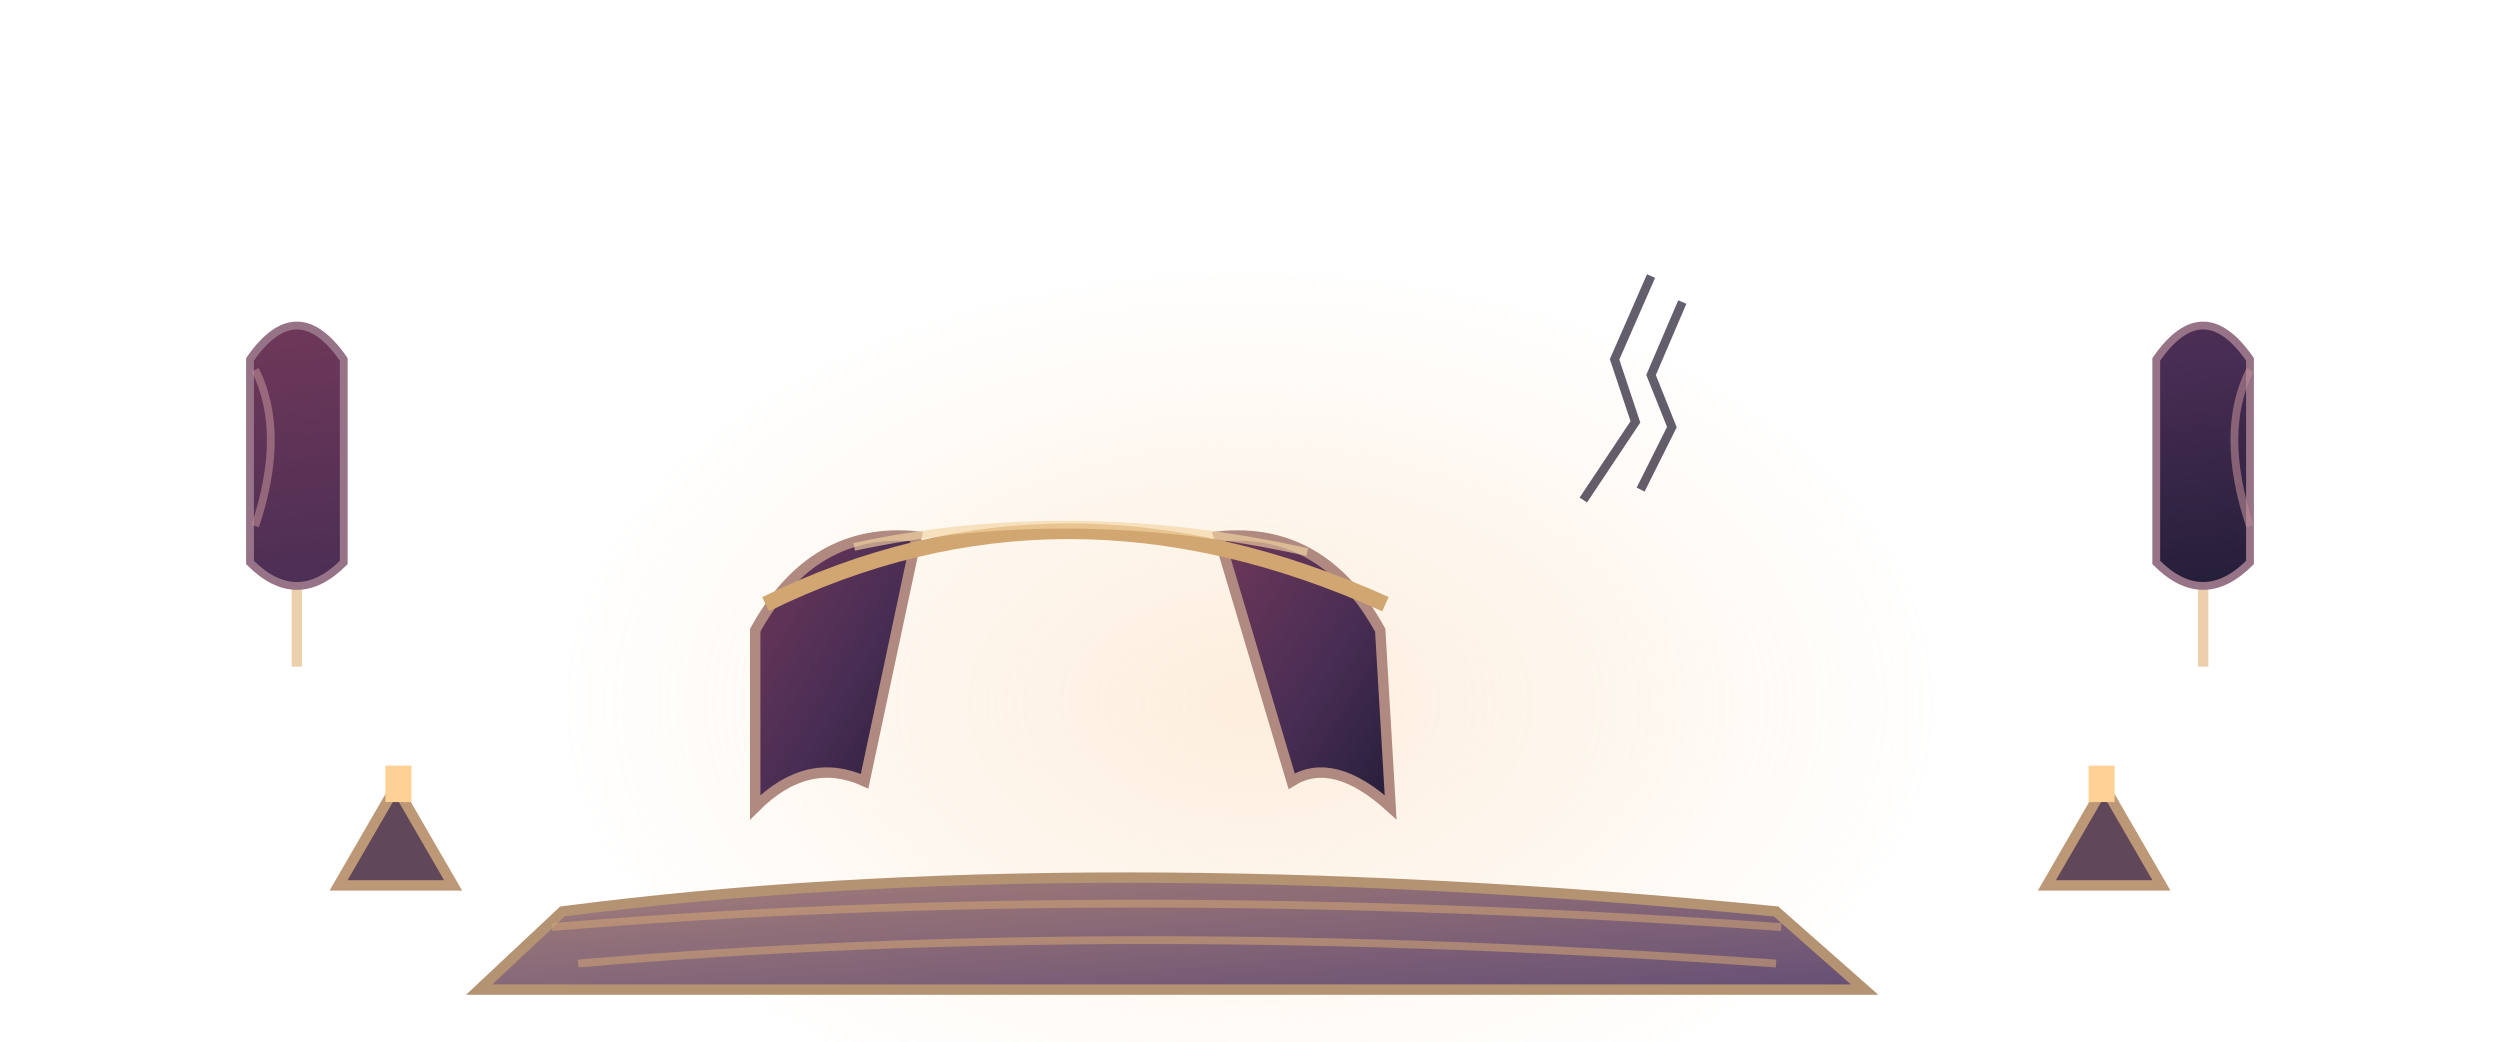
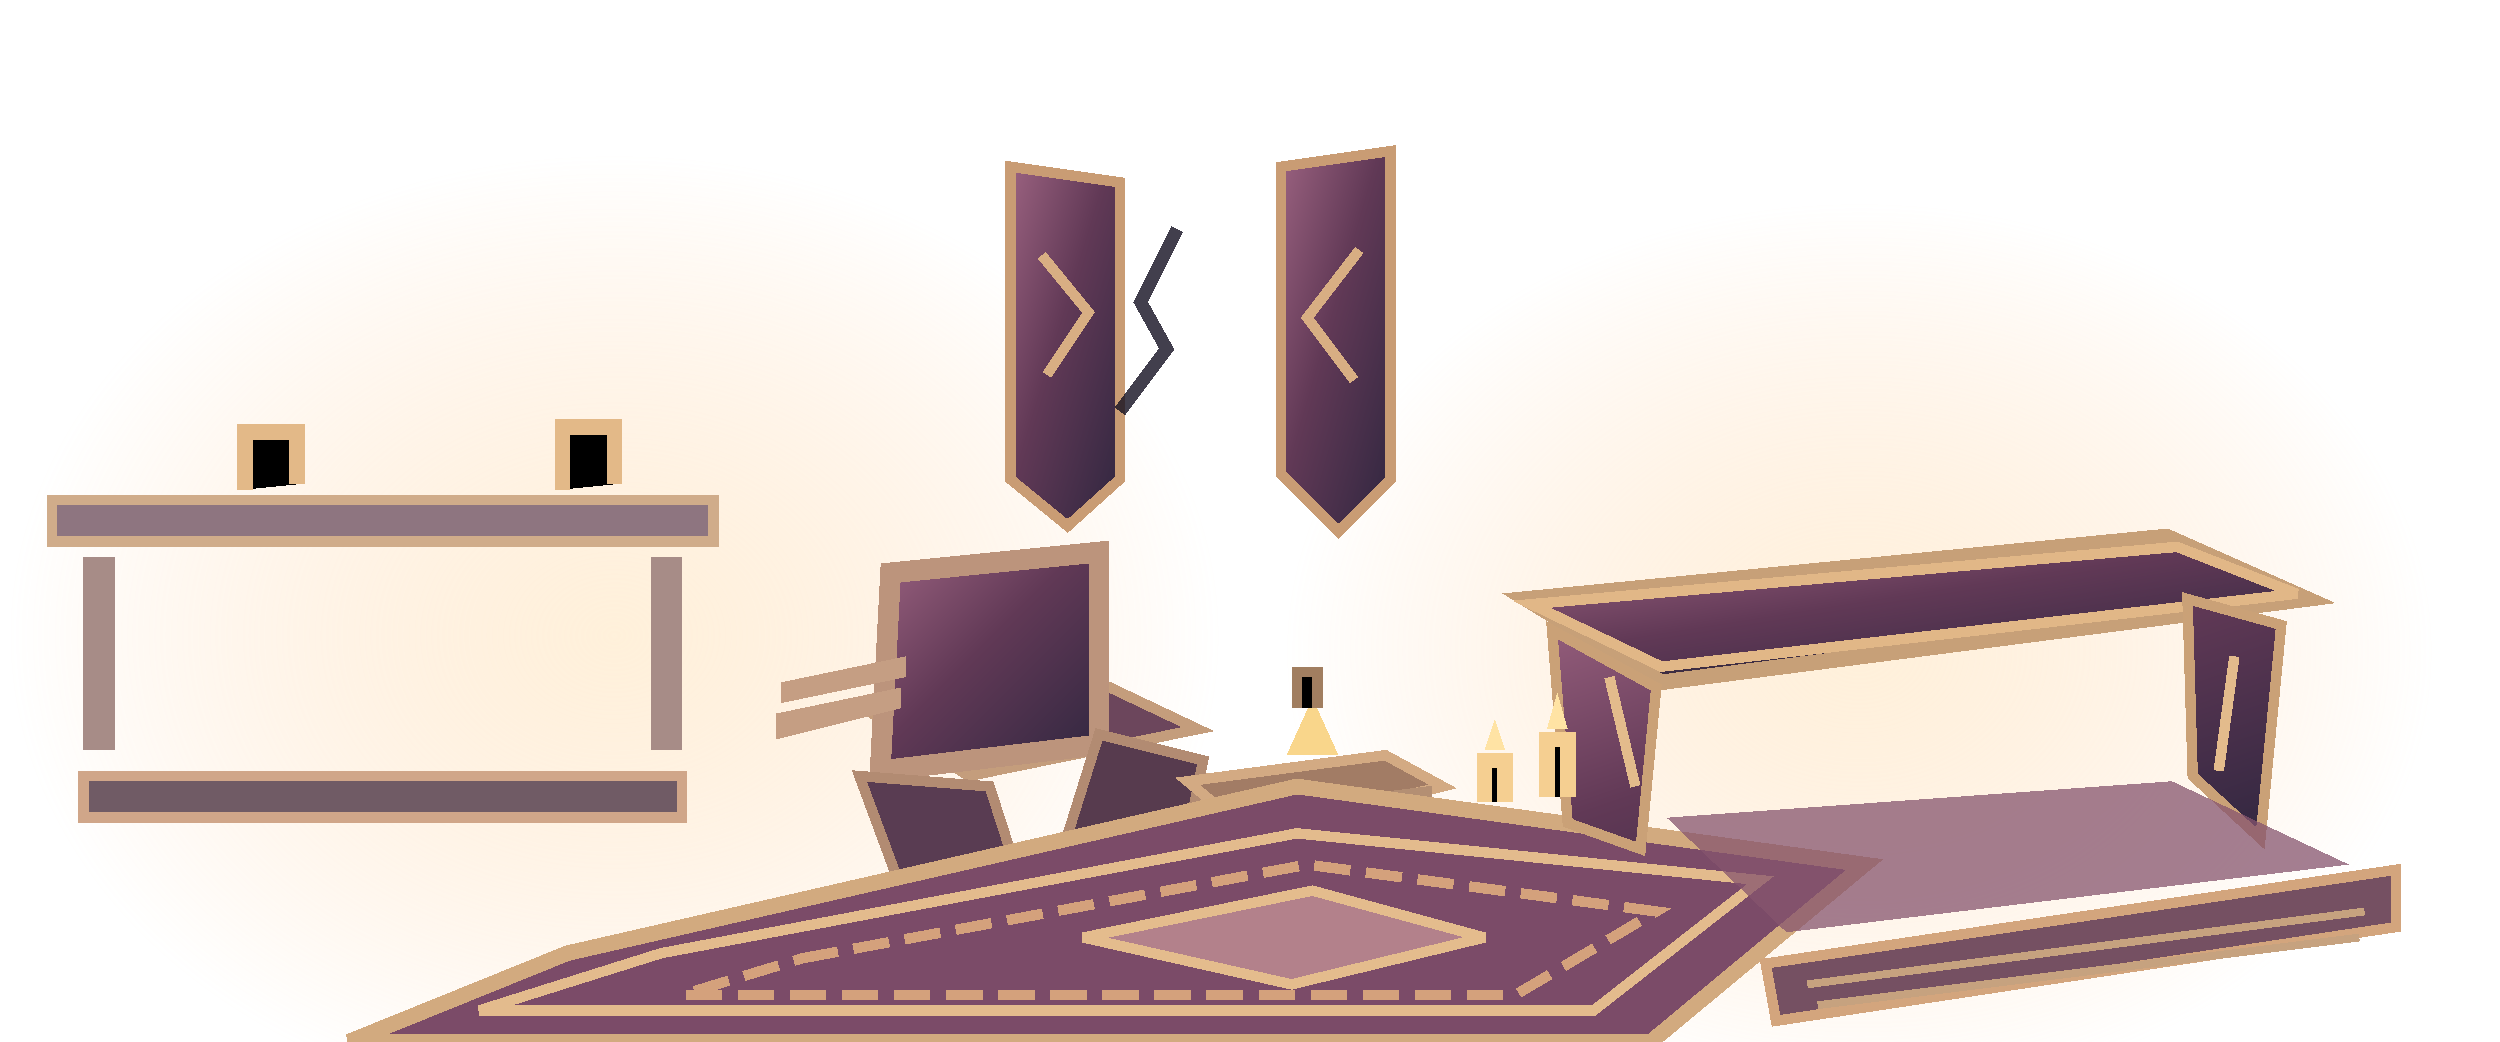
- <svg xmlns="http://www.w3.org/2000/svg" viewBox="0 0 480 200">
+ <svg xmlns="http://www.w3.org/2000/svg" viewBox="0 0 480 200" shape-rendering="crispEdges">
  <defs>
-     <linearGradient id="drape" x2="1" y2="1">
-       <stop stop-color="#6f3859" />
-       <stop offset=".55" stop-color="#492d54" />
-       <stop offset="1" stop-color="#241e39" />
+     <linearGradient id="velvet" x2="1" y2="1">
+       <stop stop-color="#9b6280" />
+       <stop offset=".45" stop-color="#613956" />
+       <stop offset="1" stop-color="#2f263f" />
    </linearGradient>
-     <linearGradient id="rug" x2="1" y2="1">
-       <stop stop-color="#90635f" stop-opacity=".82" />
-       <stop offset="1" stop-color="#543b66" stop-opacity=".9" />
-     </linearGradient>
-     <radialGradient id="glow">
-       <stop stop-color="#f8c68d" stop-opacity=".3" />
-       <stop offset="1" stop-color="#f8c68d" stop-opacity="0" />
+     <radialGradient id="gold">
+       <stop stop-color="#ffddaa" stop-opacity=".43" />
+       <stop offset="1" stop-color="#ffba77" stop-opacity="0" />
    </radialGradient>
  </defs>
-   <ellipse cx="240" cy="135" rx="135" ry="85" fill="url(#glow)" />
-   <path d="M108 175Q208 162 341 175L358 190H92Z" fill="url(#rug)" stroke="#b49373" stroke-width="2" />
-   <path d="M106 178Q213 169 342 178M111 185Q215 176 341 185" fill="none" stroke="#d3a675" stroke-opacity=".55" stroke-width="1.5" />
-   <path d="M145 121Q156 101 176 103L166 150Q155 145 145 155Z" fill="url(#drape)" stroke="#b08a80" stroke-width="2" />
-   <path d="M265 121Q254 101 234 103L248 150Q256 145 267 155Z" fill="url(#drape)" stroke="#b08a80" stroke-width="2" />
-   <path d="M147 116Q204 88 266 116" fill="none" stroke="#d1a670" stroke-width="3" />
-   <path d="M164 105Q206 96 251 106" fill="none" stroke="#f3d4a1" stroke-opacity=".65" stroke-width="1.5" />
-   <path d="M57 65v63M423 65v63" fill="none" stroke="#e0b77f" stroke-opacity=".65" stroke-width="2" />
-   <path d="M48 69q9-13 18 0v39q-9 9-18 0ZM414 69q9-13 18 0v39q-9 9-18 0Z" fill="url(#drape)" stroke="#977388" stroke-width="1.5" />
-   <path d="M49 71q6 12 0 30m383-30q-6 12 0 30" fill="none" stroke="#bc8a95" stroke-opacity=".6" stroke-width="1.5" />
-   <path d="M76 151l-11 19h22ZM404 151l-11 19h22Z" fill="#604759" stroke="#bd9876" stroke-width="2" />
-   <path d="M74 147h5v7h-5Zm327 0h5v7h-5Z" fill="#ffd194" />
-   <path d="M317 53l-7 16 4 12-10 15m19-38-6 14 4 10-6 12" fill="none" stroke="#1b1428" stroke-opacity=".68" stroke-width="1.7" />
+   <ellipse cx="118" cy="122" rx="117" ry="92" fill="url(#gold)" />
+   <ellipse cx="357" cy="125" rx="110" ry="86" fill="url(#gold)" />
+   <path d="M194 32L215 35V92L205 101L194 92Z" fill="url(#velvet)" stroke="#c99c74" stroke-width="2" />
+   <path d="M246 32L267 29V92L257 102L246 91Z" fill="url(#velvet)" stroke="#c99c74" stroke-width="2" />
+   <path d="M200 49L209 60L201 72M261 48L251 61L260 73" fill="none" stroke="#d8ae83" stroke-width="2" />
+   <path d="M10 96H137V104H10Z" fill="#8e7580" stroke="#d0ac8a" stroke-width="2" />
+   <path d="M19 107V144M128 107V144" stroke="#a78c87" stroke-width="6" />
+   <path d="M16 149H131V157H16Z" fill="#705b65" stroke="#d0a689" stroke-width="2" />
+   <path d="M47 94V83H57V93M108 94V82H118V93" stroke="#e3b988" stroke-width="3" />
+   <path d="M169 138L211 131L230 140L186 149Z" fill="#6c465c" stroke="#c49d7c" stroke-width="2" />
+   <path d="M171 110L211 106V143L169 148Z" fill="url(#velvet)" stroke="#bc947c" stroke-width="4" />
+   <path d="M165 149L190 151L199 179L175 176Z" fill="#593c52" stroke="#b28b72" stroke-width="2" />
+   <path d="M211 141L231 146L225 176L201 173Z" fill="#573b4e" stroke="#b28b72" stroke-width="2" />
+   <path d="M199 178L209 178V192H199ZM177 176L187 176V190H177Z" fill="#36283b" />
+   <path d="M228 150L266 145L277 151L240 160Z" fill="#a27c65" stroke="#d3aa83" stroke-width="2" />
+   <path d="M241 158L250 158V187H241ZM266 153L274 152V182H266Z" fill="#5b424b" stroke="#b48f73" stroke-width="2" />
+   <path d="M247 145L252 134L257 145" fill="#f9d68b" />
+   <path d="M249 136V129H253V136" stroke="#a17e60" stroke-width="2" />
+   <path d="M109 183L249 151L358 166L317 200H67Z" fill="#7b4b68" stroke="#d2aa7f" stroke-width="3" />
+   <path d="M127 183L249 160L338 169L306 194H92Z" fill="none" stroke="#e3bb8d" stroke-width="2" />
+   <path d="M154 184L251 166L318 175L291 191H131Z" fill="none" stroke="#d4a17c" stroke-width="2" stroke-dasharray="7 3" />
+   <path d="M208 180L252 171L285 180L248 189Z" fill="#b3818b" stroke="#e4bc8d" stroke-width="2" />
+   <path d="M293 115L416 103L443 115L319 131Z" fill="#3e2d42" stroke="#c7a078" stroke-width="3" />
+   <path d="M294 116L418 105L441 114L319 128Z" fill="url(#velvet)" stroke="#e1b787" stroke-width="2" />
+   <path d="M298 121L318 132L315 163L301 158ZM420 115L438 120L434 161L421 149Z" fill="url(#velvet)" stroke="#caa177" stroke-width="2" />
+   <path d="M309 130L314 151M429 126L426 148" stroke="#e3bb8c" stroke-width="2" />
+   <path d="M320 157L417 150L451 166L343 179Z" fill="#85546e" opacity=".75" />
+   <path d="M339 185L460 167V178L341 196Z" fill="#755062" stroke="#d3a57d" stroke-width="2" />
+   <path d="M347 189L454 175M349 193L453 180" fill="none" stroke="#c6a27f" stroke-width="1.5" />
+   <path d="M285 154V146H289V154M297 153V142H301V153" stroke="#f5cf91" stroke-width="3" />
+   <path d="M285 144L287 138L289 144M297 140L299 133L301 140" fill="#ffe3a4" />
+   <path d="M149 137L173 132V136L149 142ZM150 131L174 126V130L150 135Z" fill="#c59e83" />
+   <path d="M226 44l-7 14 5 9-9 12" stroke="#130f20" stroke-width="2.5" fill="none" opacity=".8" />
</svg>
